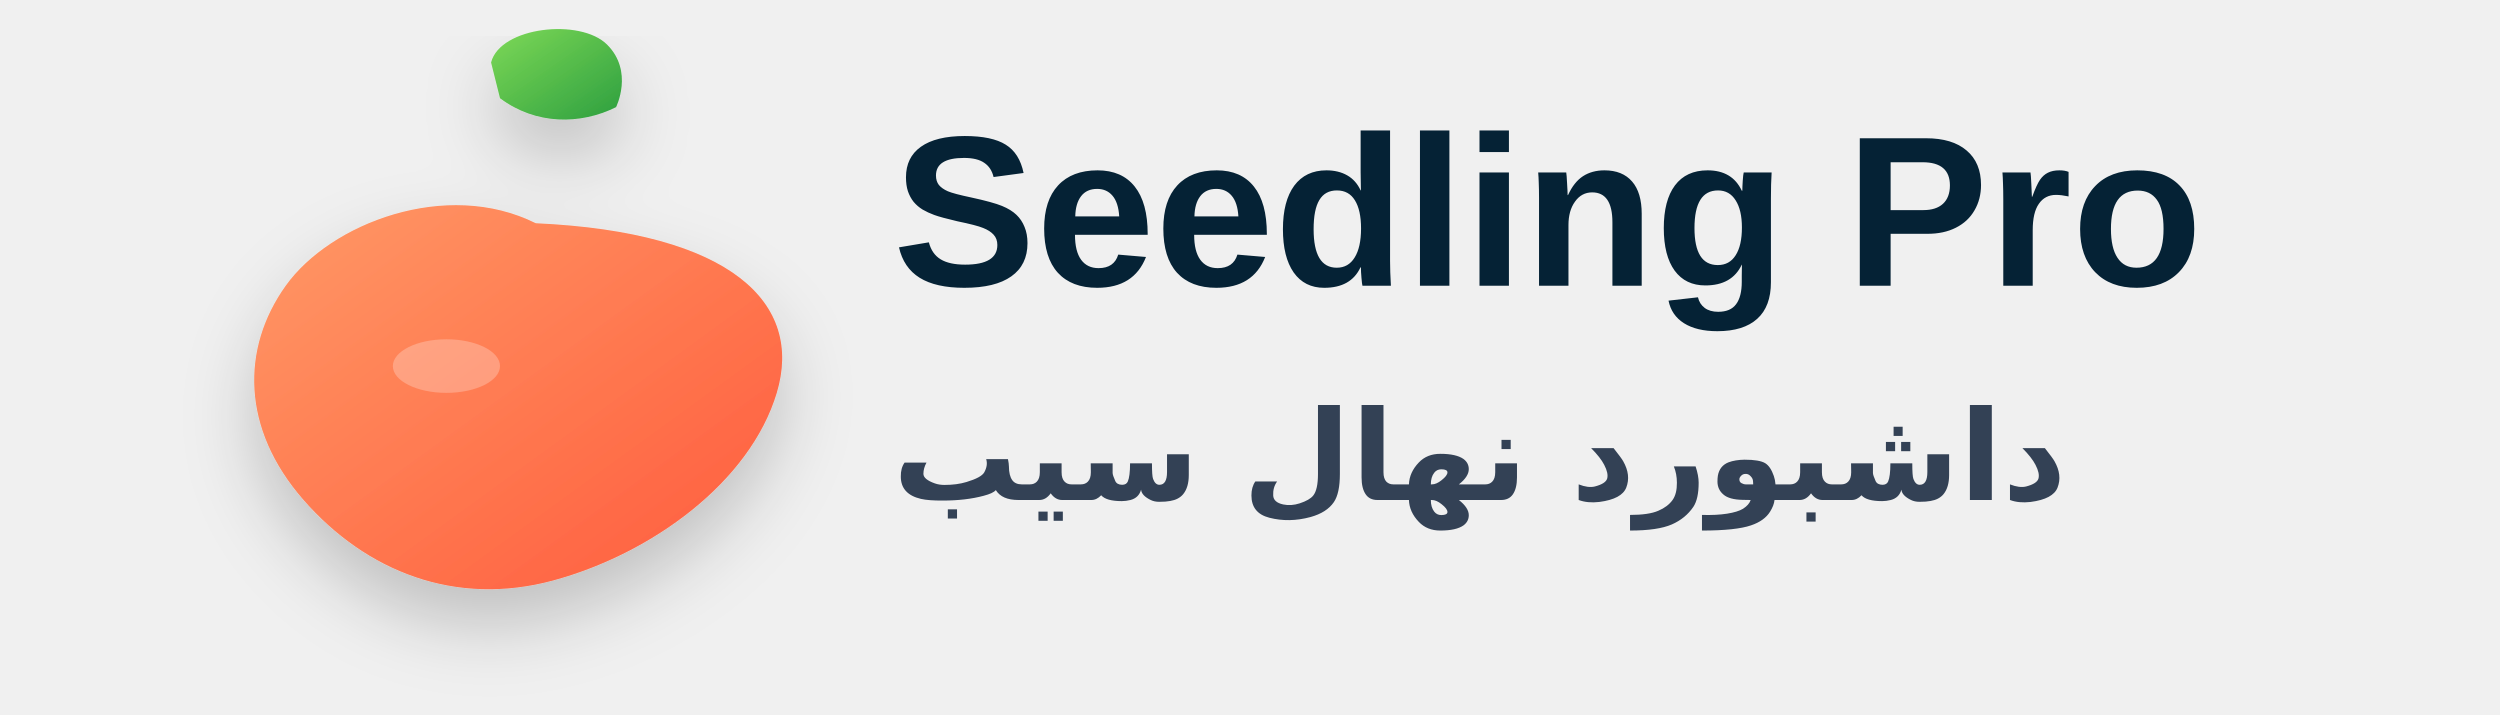
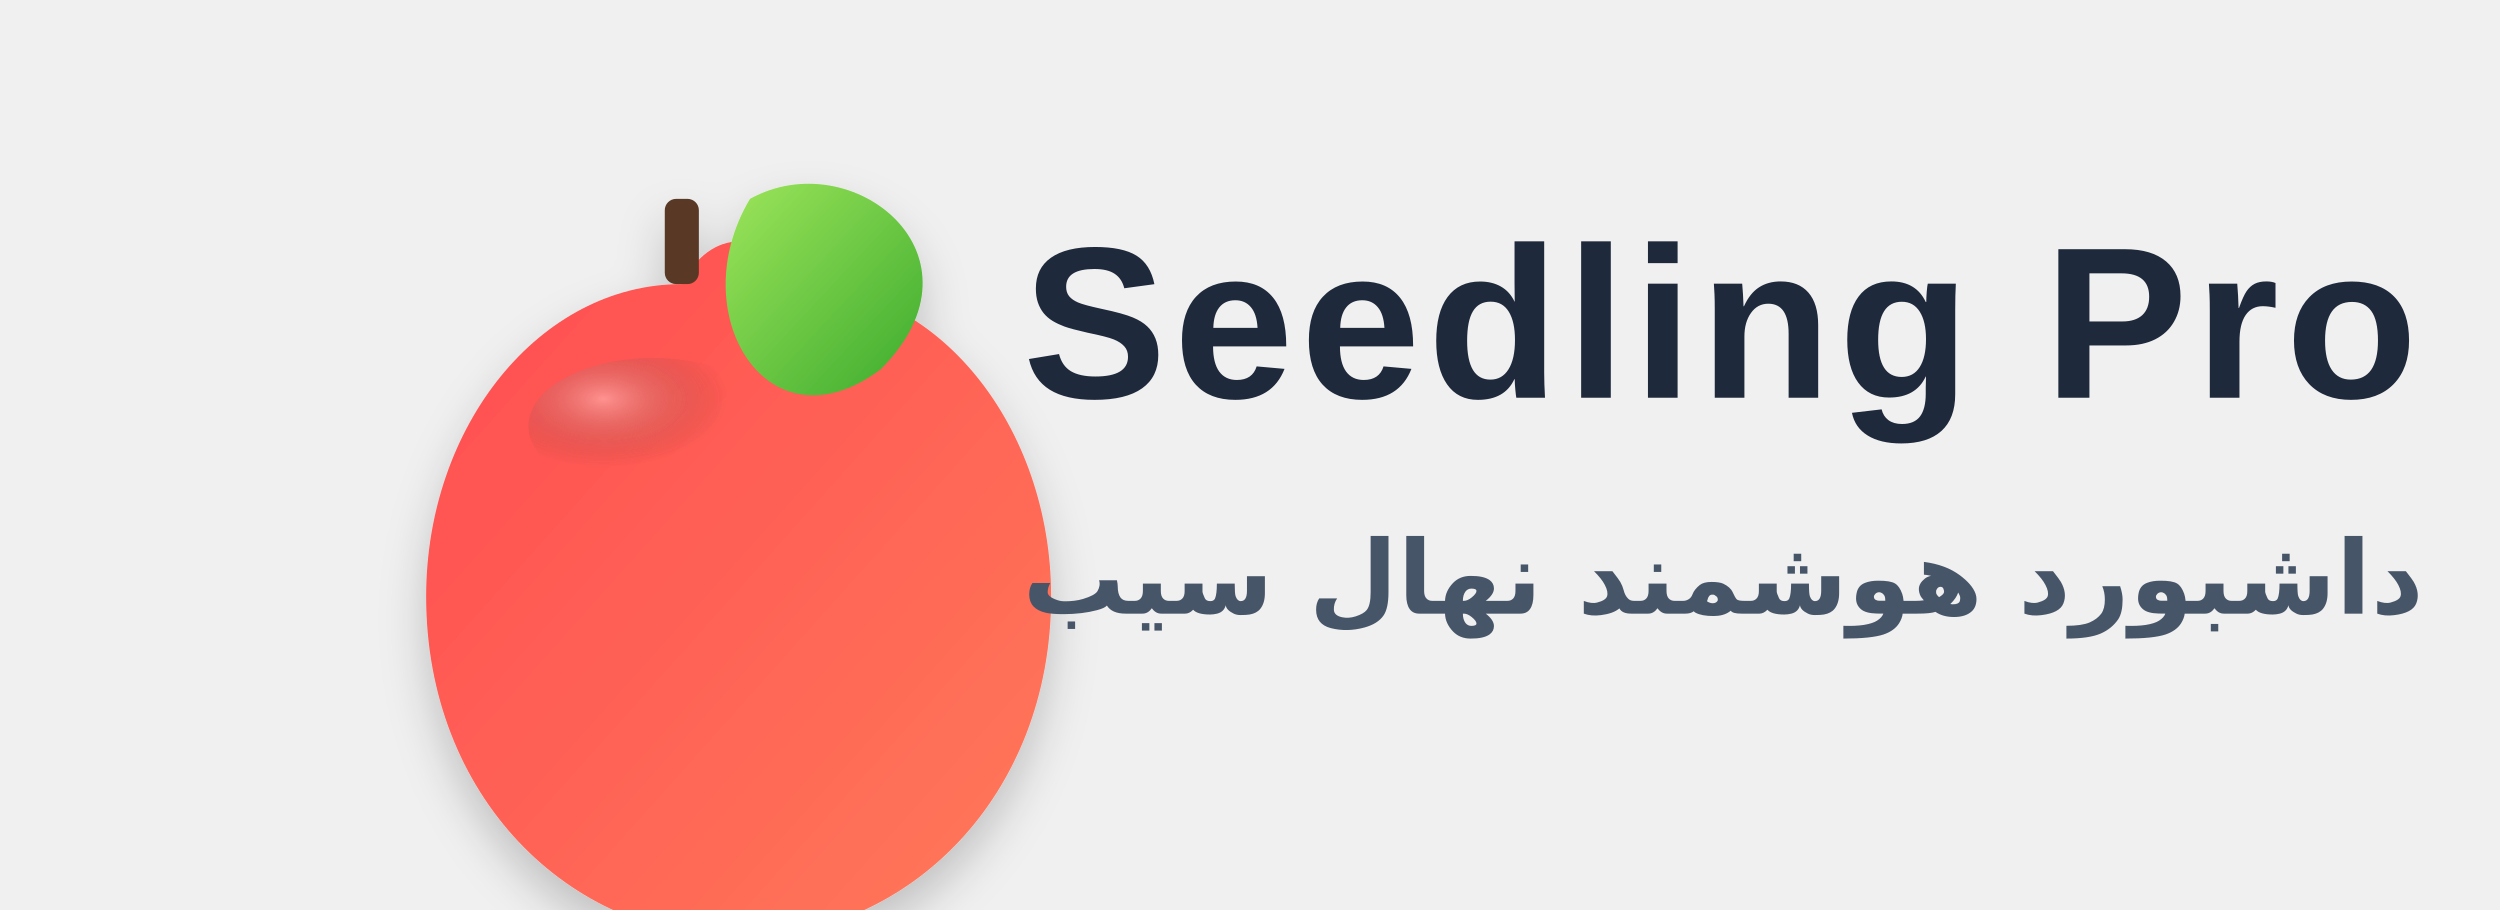
- <svg xmlns="http://www.w3.org/2000/svg" width="280" height="80" viewBox="0 0 280 80">
+ <svg xmlns="http://www.w3.org/2000/svg" viewBox="0 0 440 160" width="440" height="160">
  <defs>
-     <linearGradient id="appleGrad" x1="0" x2="1" y1="0" y2="1">
-       <stop offset="0" stop-color="#ff9966" />
-       <stop offset="1" stop-color="#ff5a3c" />
+     <linearGradient id="appleGrad" x1="0" y1="0" x2="1" y2="1">
+       <stop offset="0%" stop-color="#FF4B50" />
+       <stop offset="100%" stop-color="#FF7A5A" />
    </linearGradient>
-     <linearGradient id="leafGrad" x1="0" x2="1" y1="0" y2="1">
-       <stop offset="0" stop-color="#7ed957" />
-       <stop offset="1" stop-color="#2d9f3f" />
+     <linearGradient id="leafGrad" x1="0" y1="0" x2="1" y2="1">
+       <stop offset="0%" stop-color="#9DE55A" />
+       <stop offset="100%" stop-color="#3CAB2E" />
    </linearGradient>
-     <filter id="shadow" x="-20%" y="-20%" width="160%" height="160%">
-       <feDropShadow dx="0" dy="4" stdDeviation="4" flood-color="#000000" flood-opacity="0.2" />
+     <radialGradient id="highlight" cx="30%" cy="30%" r="50%">
+       <stop offset="0%" stop-color="#ffffff" stop-opacity="0.35" />
+       <stop offset="100%" stop-color="transparent" />
+     </radialGradient>
+     <filter id="shadow" x="-40%" y="-40%" width="180%" height="180%">
+       <feDropShadow dx="0" dy="4" stdDeviation="4" flood-color="#000" flood-opacity="0.2" />
    </filter>
  </defs>
-   <rect width="280" height="80" rx="16" fill="transparent" />
-   <g transform="translate(20,15)" filter="url(#shadow)">
-     <path d="M40 10c-10-5-23 0-28 7s-5 16 2 24 17 12 28 9 22-11 25-21-5-18-27-19z" fill="url(#appleGrad)" />
-     <path d="M36 -4c4 3 9 3 13 1 0 0 2-4-1-7s-12-2-13 2z" fill="url(#leafGrad)" />
-     <ellipse cx="30" cy="26" rx="6" ry="3" fill="#ffffff" opacity="0.25" />
+   <rect width="440" height="160" rx="24" fill="transparent" />
+   <g transform="translate(60,30)" filter="url(#shadow)">
+     <path d="M60 20               C35 20, 15 45, 15 75               C15 110, 40 135, 70 135               C100 135, 125 110, 125 75               C125 45, 105 20, 80 20               C75 10, 65 10, 60 20 Z" fill="url(#appleGrad)" />
+     <ellipse cx="55" cy="45" rx="22" ry="12" fill="url(#highlight)" />
+     <rect x="57" y="5" width="6" height="15" rx="2" fill="#5A3825" />
+     <path d="M72 5               C90 -5, 115 15, 95 35               C75 50, 60 25, 72 5 Z" fill="url(#leafGrad)" />
  </g>
-   <g transform="translate(100,32)">
-     <text x="0" y="0" font-family="Poppins, Arial, sans-serif" font-size="24" font-weight="700" fill="#052235">Seedling Pro</text>
-     <text x="0" y="24" font-family="Vazir, Tahoma, Arial, sans-serif" font-size="14" font-weight="600" fill="#334155">داشبورد نهال سیب</text>
+   <g transform="translate(180,70)">
+     <text x="0" y="0" font-family="Poppins, Arial, sans-serif" font-size="38" font-weight="700" fill="#1E293B" letter-spacing="1.2">Seedling Pro</text>
+     <text x="0" y="38" font-family="Vazir, Tahoma, sans-serif" font-size="18" font-weight="600" fill="#475569">داشبورد هوشمند نهال سیب</text>
  </g>
</svg>
